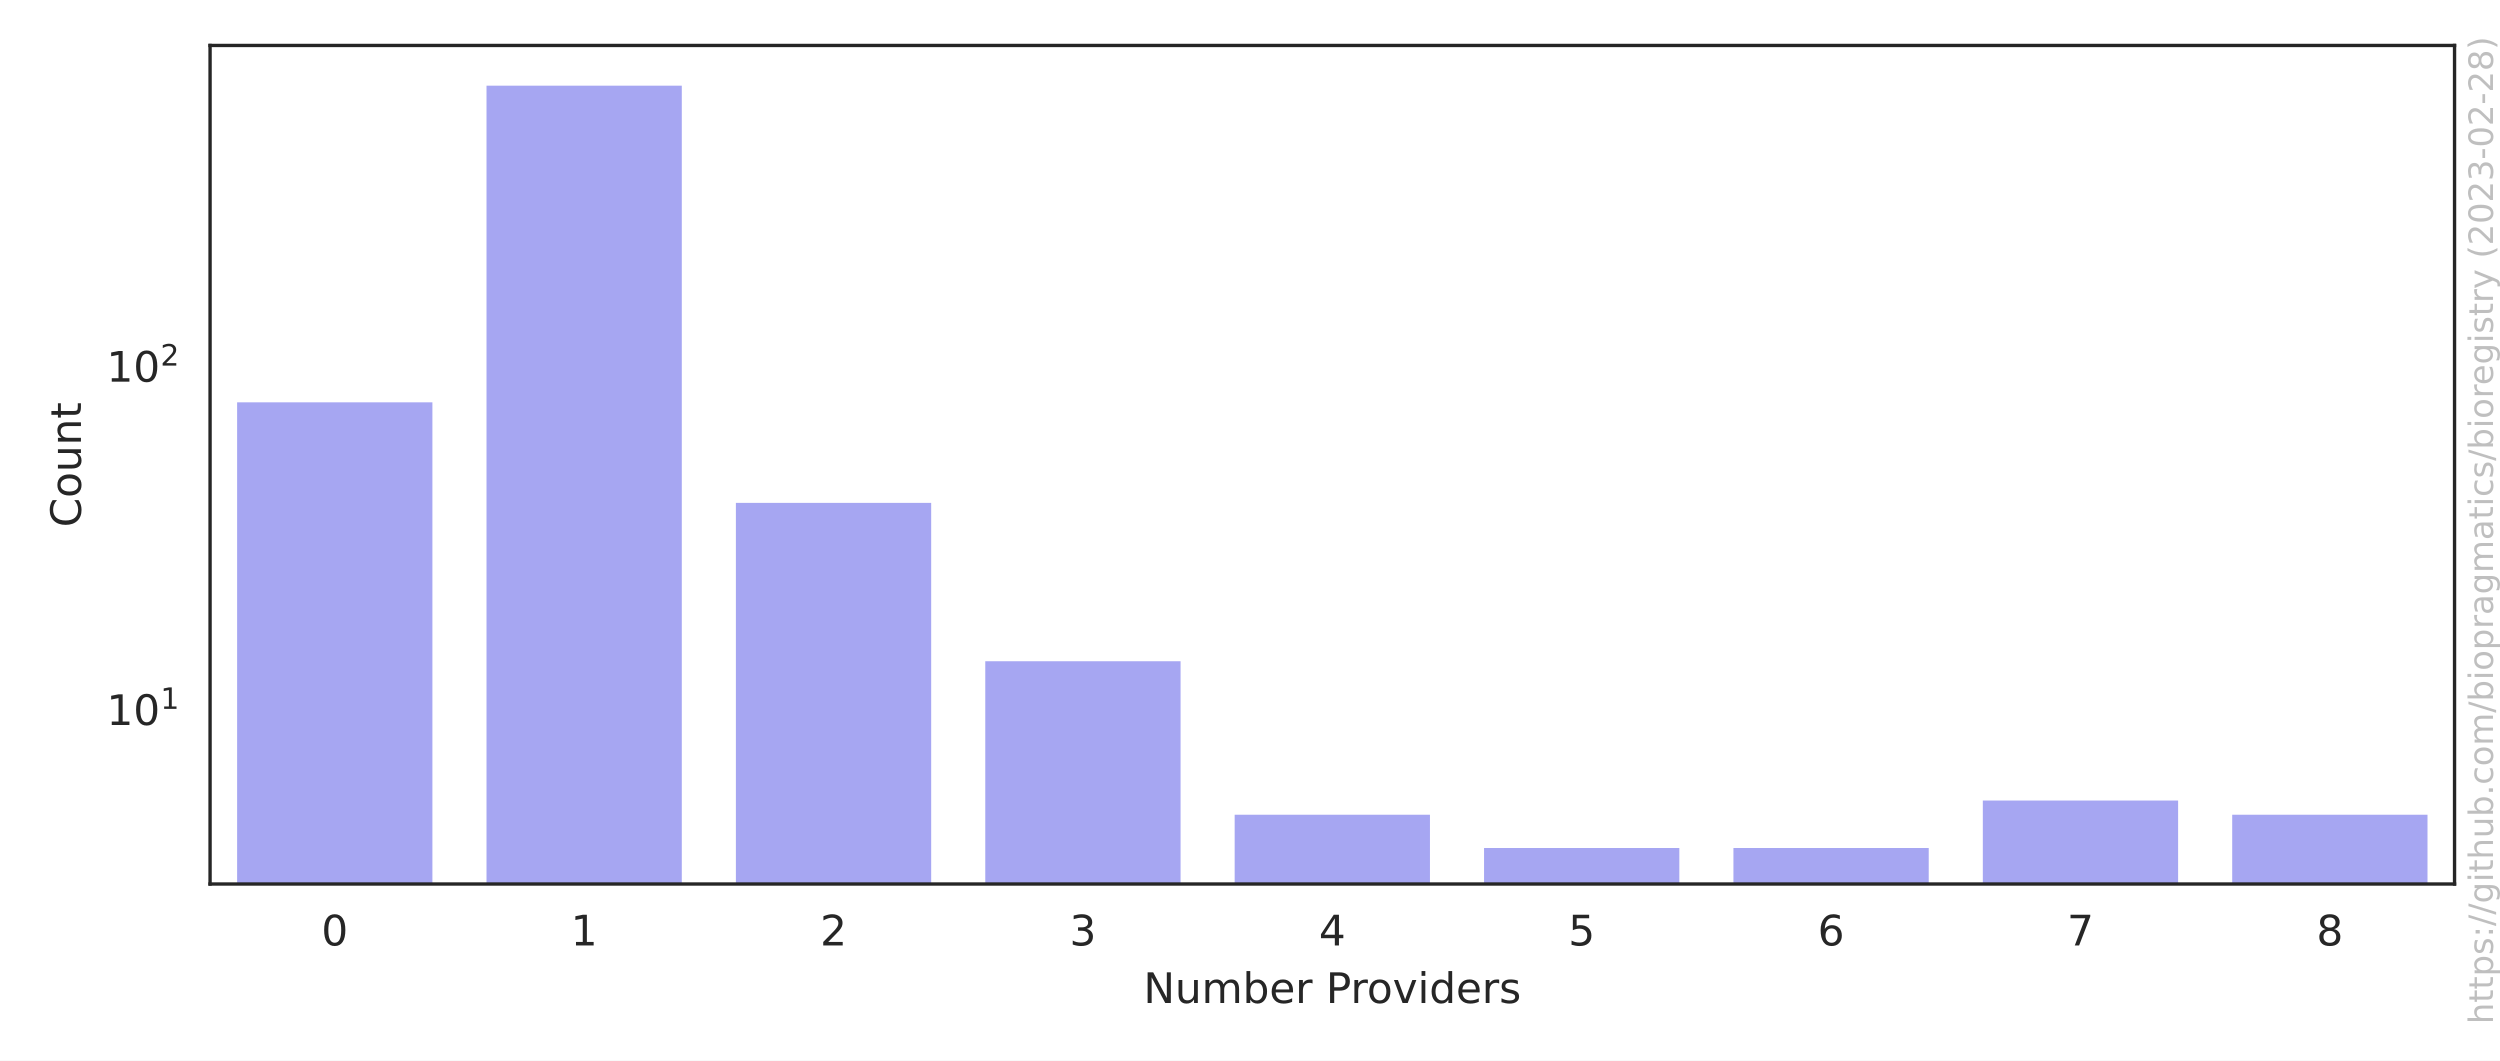
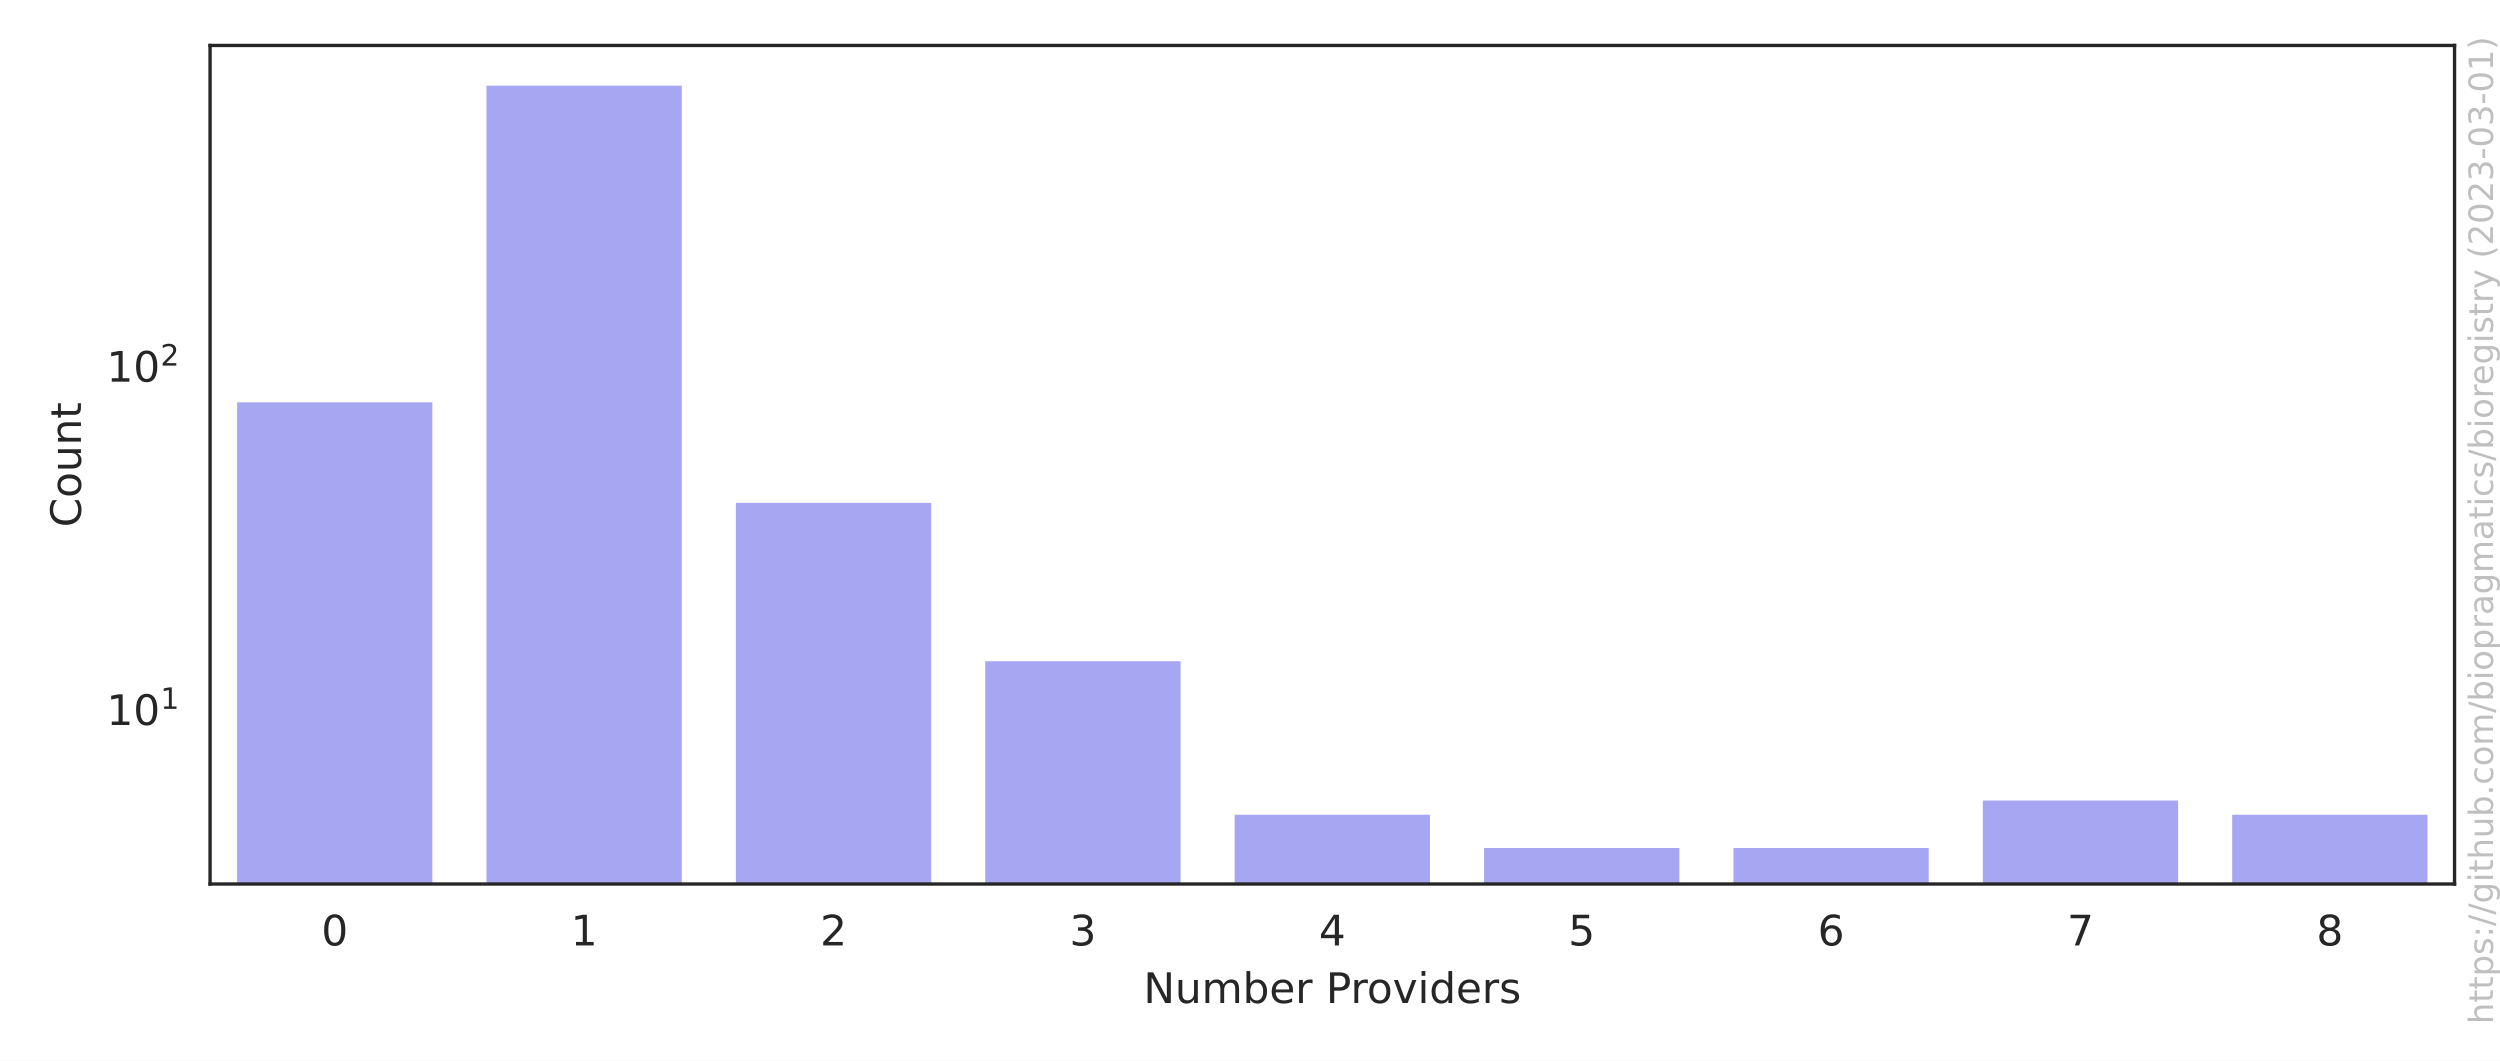
<svg xmlns="http://www.w3.org/2000/svg" xmlns:xlink="http://www.w3.org/1999/xlink" width="594pt" height="252pt" viewBox="0 0 594 252" version="1.1">
  <defs>
    <style type="text/css">*{stroke-linejoin: round; stroke-linecap: butt}</style>
  </defs>
  <g id="figure_1">
    <g id="patch_1">
      <path d="M 0 252  L 594 252  L 594 0  L 0 0  z " style="fill: #ffffff" />
    </g>
    <g id="axes_1">
      <g id="patch_2">
        <path d="M 49.913 210.04  L 583.2 210.04  L 583.2 10.8  L 49.913 10.8  z " style="fill: #ffffff" />
      </g>
      <g id="matplotlib.axis_1">
        <g id="xtick_1">
          <g id="text_1">
            <g style="fill: #262626" transform="translate(76.35851 224.6384) scale(0.1 -0.1)">
              <defs>
                <path id="DejaVuSans-30" d="M 2034 4250  Q 1547 4250 1301 3770  Q 1056 3291 1056 2328  Q 1056 1369 1301 889  Q 1547 409 2034 409  Q 2525 409 2770 889  Q 3016 1369 3016 2328  Q 3016 3291 2770 3770  Q 2525 4250 2034 4250  z M 2034 4750  Q 2819 4750 3233 4129  Q 3647 3509 3647 2328  Q 3647 1150 3233 529  Q 2819 -91 2034 -91  Q 1250 -91 836 529  Q 422 1150 422 2328  Q 422 3509 836 4129  Q 1250 4750 2034 4750  z " transform="scale(0.015625)" />
              </defs>
              <use xlink:href="#DejaVuSans-30" />
            </g>
          </g>
        </g>
        <g id="xtick_2">
          <g id="text_2">
            <g style="fill: #262626" transform="translate(135.6127 224.6384) scale(0.1 -0.1)">
              <defs>
                <path id="DejaVuSans-31" d="M 794 531  L 1825 531  L 1825 4091  L 703 3866  L 703 4441  L 1819 4666  L 2450 4666  L 2450 531  L 3481 531  L 3481 0  L 794 0  L 794 531  z " transform="scale(0.015625)" />
              </defs>
              <use xlink:href="#DejaVuSans-31" />
            </g>
          </g>
        </g>
        <g id="xtick_3">
          <g id="text_3">
            <g style="fill: #262626" transform="translate(194.8668 224.6384) scale(0.1 -0.1)">
              <defs>
                <path id="DejaVuSans-32" d="M 1228 531  L 3431 531  L 3431 0  L 469 0  L 469 531  Q 828 903 1448 1529  Q 2069 2156 2228 2338  Q 2531 2678 2651 2914  Q 2772 3150 2772 3378  Q 2772 3750 2511 3984  Q 2250 4219 1831 4219  Q 1534 4219 1204 4116  Q 875 4013 500 3803  L 500 4441  Q 881 4594 1212 4672  Q 1544 4750 1819 4750  Q 2544 4750 2975 4387  Q 3406 4025 3406 3419  Q 3406 3131 3298 2873  Q 3191 2616 2906 2266  Q 2828 2175 2409 1742  Q 1991 1309 1228 531  z " transform="scale(0.015625)" />
              </defs>
              <use xlink:href="#DejaVuSans-32" />
            </g>
          </g>
        </g>
        <g id="xtick_4">
          <g id="text_4">
            <g style="fill: #262626" transform="translate(254.1209 224.6384) scale(0.1 -0.1)">
              <defs>
                <path id="DejaVuSans-33" d="M 2597 2516  Q 3050 2419 3304 2112  Q 3559 1806 3559 1356  Q 3559 666 3084 287  Q 2609 -91 1734 -91  Q 1441 -91 1130 -33  Q 819 25 488 141  L 488 750  Q 750 597 1062 519  Q 1375 441 1716 441  Q 2309 441 2620 675  Q 2931 909 2931 1356  Q 2931 1769 2642 2001  Q 2353 2234 1838 2234  L 1294 2234  L 1294 2753  L 1863 2753  Q 2328 2753 2575 2939  Q 2822 3125 2822 3475  Q 2822 3834 2567 4026  Q 2313 4219 1838 4219  Q 1578 4219 1281 4162  Q 984 4106 628 3988  L 628 4550  Q 988 4650 1302 4700  Q 1616 4750 1894 4750  Q 2613 4750 3031 4423  Q 3450 4097 3450 3541  Q 3450 3153 3228 2886  Q 3006 2619 2597 2516  z " transform="scale(0.015625)" />
              </defs>
              <use xlink:href="#DejaVuSans-33" />
            </g>
          </g>
        </g>
        <g id="xtick_5">
          <g id="text_5">
            <g style="fill: #262626" transform="translate(313.3751 224.6384) scale(0.1 -0.1)">
              <defs>
                <path id="DejaVuSans-34" d="M 2419 4116  L 825 1625  L 2419 1625  L 2419 4116  z M 2253 4666  L 3047 4666  L 3047 1625  L 3713 1625  L 3713 1100  L 3047 1100  L 3047 0  L 2419 0  L 2419 1100  L 313 1100  L 313 1709  L 2253 4666  z " transform="scale(0.015625)" />
              </defs>
              <use xlink:href="#DejaVuSans-34" />
            </g>
          </g>
        </g>
        <g id="xtick_6">
          <g id="text_6">
            <g style="fill: #262626" transform="translate(372.6292 224.6384) scale(0.1 -0.1)">
              <defs>
                <path id="DejaVuSans-35" d="M 691 4666  L 3169 4666  L 3169 4134  L 1269 4134  L 1269 2991  Q 1406 3038 1543 3061  Q 1681 3084 1819 3084  Q 2600 3084 3056 2656  Q 3513 2228 3513 1497  Q 3513 744 3044 326  Q 2575 -91 1722 -91  Q 1428 -91 1123 -41  Q 819 9 494 109  L 494 744  Q 775 591 1075 516  Q 1375 441 1709 441  Q 2250 441 2565 725  Q 2881 1009 2881 1497  Q 2881 1984 2565 2268  Q 2250 2553 1709 2553  Q 1456 2553 1204 2497  Q 953 2441 691 2322  L 691 4666  z " transform="scale(0.015625)" />
              </defs>
              <use xlink:href="#DejaVuSans-35" />
            </g>
          </g>
        </g>
        <g id="xtick_7">
          <g id="text_7">
            <g style="fill: #262626" transform="translate(431.8834 224.6384) scale(0.1 -0.1)">
              <defs>
                <path id="DejaVuSans-36" d="M 2113 2584  Q 1688 2584 1439 2293  Q 1191 2003 1191 1497  Q 1191 994 1439 701  Q 1688 409 2113 409  Q 2538 409 2786 701  Q 3034 994 3034 1497  Q 3034 2003 2786 2293  Q 2538 2584 2113 2584  z M 3366 4563  L 3366 3988  Q 3128 4100 2886 4159  Q 2644 4219 2406 4219  Q 1781 4219 1451 3797  Q 1122 3375 1075 2522  Q 1259 2794 1537 2939  Q 1816 3084 2150 3084  Q 2853 3084 3261 2657  Q 3669 2231 3669 1497  Q 3669 778 3244 343  Q 2819 -91 2113 -91  Q 1303 -91 875 529  Q 447 1150 447 2328  Q 447 3434 972 4092  Q 1497 4750 2381 4750  Q 2619 4750 2861 4703  Q 3103 4656 3366 4563  z " transform="scale(0.015625)" />
              </defs>
              <use xlink:href="#DejaVuSans-36" />
            </g>
          </g>
        </g>
        <g id="xtick_8">
          <g id="text_8">
            <g style="fill: #262626" transform="translate(491.1375 224.6384) scale(0.1 -0.1)">
              <defs>
                <path id="DejaVuSans-37" d="M 525 4666  L 3525 4666  L 3525 4397  L 1831 0  L 1172 0  L 2766 4134  L 525 4134  L 525 4666  z " transform="scale(0.015625)" />
              </defs>
              <use xlink:href="#DejaVuSans-37" />
            </g>
          </g>
        </g>
        <g id="xtick_9">
          <g id="text_9">
            <g style="fill: #262626" transform="translate(550.3917 224.6384) scale(0.1 -0.1)">
              <defs>
                <path id="DejaVuSans-38" d="M 2034 2216  Q 1584 2216 1326 1975  Q 1069 1734 1069 1313  Q 1069 891 1326 650  Q 1584 409 2034 409  Q 2484 409 2743 651  Q 3003 894 3003 1313  Q 3003 1734 2745 1975  Q 2488 2216 2034 2216  z M 1403 2484  Q 997 2584 770 2862  Q 544 3141 544 3541  Q 544 4100 942 4425  Q 1341 4750 2034 4750  Q 2731 4750 3128 4425  Q 3525 4100 3525 3541  Q 3525 3141 3298 2862  Q 3072 2584 2669 2484  Q 3125 2378 3379 2068  Q 3634 1759 3634 1313  Q 3634 634 3220 271  Q 2806 -91 2034 -91  Q 1263 -91 848 271  Q 434 634 434 1313  Q 434 1759 690 2068  Q 947 2378 1403 2484  z M 1172 3481  Q 1172 3119 1398 2916  Q 1625 2713 2034 2713  Q 2441 2713 2670 2916  Q 2900 3119 2900 3481  Q 2900 3844 2670 4047  Q 2441 4250 2034 4250  Q 1625 4250 1398 4047  Q 1172 3844 1172 3481  z " transform="scale(0.015625)" />
              </defs>
              <use xlink:href="#DejaVuSans-38" />
            </g>
          </g>
        </g>
        <g id="text_10">
          <g style="fill: #262626" transform="translate(271.6923 238.3166) scale(0.1 -0.1)">
            <defs>
              <path id="DejaVuSans-4e" d="M 628 4666  L 1478 4666  L 3547 763  L 3547 4666  L 4159 4666  L 4159 0  L 3309 0  L 1241 3903  L 1241 0  L 628 0  L 628 4666  z " transform="scale(0.015625)" />
              <path id="DejaVuSans-75" d="M 544 1381  L 544 3500  L 1119 3500  L 1119 1403  Q 1119 906 1312 657  Q 1506 409 1894 409  Q 2359 409 2629 706  Q 2900 1003 2900 1516  L 2900 3500  L 3475 3500  L 3475 0  L 2900 0  L 2900 538  Q 2691 219 2414 64  Q 2138 -91 1772 -91  Q 1169 -91 856 284  Q 544 659 544 1381  z M 1991 3584  L 1991 3584  z " transform="scale(0.015625)" />
              <path id="DejaVuSans-6d" d="M 3328 2828  Q 3544 3216 3844 3400  Q 4144 3584 4550 3584  Q 5097 3584 5394 3201  Q 5691 2819 5691 2113  L 5691 0  L 5113 0  L 5113 2094  Q 5113 2597 4934 2840  Q 4756 3084 4391 3084  Q 3944 3084 3684 2787  Q 3425 2491 3425 1978  L 3425 0  L 2847 0  L 2847 2094  Q 2847 2600 2669 2842  Q 2491 3084 2119 3084  Q 1678 3084 1418 2786  Q 1159 2488 1159 1978  L 1159 0  L 581 0  L 581 3500  L 1159 3500  L 1159 2956  Q 1356 3278 1631 3431  Q 1906 3584 2284 3584  Q 2666 3584 2933 3390  Q 3200 3197 3328 2828  z " transform="scale(0.015625)" />
              <path id="DejaVuSans-62" d="M 3116 1747  Q 3116 2381 2855 2742  Q 2594 3103 2138 3103  Q 1681 3103 1420 2742  Q 1159 2381 1159 1747  Q 1159 1113 1420 752  Q 1681 391 2138 391  Q 2594 391 2855 752  Q 3116 1113 3116 1747  z M 1159 2969  Q 1341 3281 1617 3432  Q 1894 3584 2278 3584  Q 2916 3584 3314 3078  Q 3713 2572 3713 1747  Q 3713 922 3314 415  Q 2916 -91 2278 -91  Q 1894 -91 1617 61  Q 1341 213 1159 525  L 1159 0  L 581 0  L 581 4863  L 1159 4863  L 1159 2969  z " transform="scale(0.015625)" />
              <path id="DejaVuSans-65" d="M 3597 1894  L 3597 1613  L 953 1613  Q 991 1019 1311 708  Q 1631 397 2203 397  Q 2534 397 2845 478  Q 3156 559 3463 722  L 3463 178  Q 3153 47 2828 -22  Q 2503 -91 2169 -91  Q 1331 -91 842 396  Q 353 884 353 1716  Q 353 2575 817 3079  Q 1281 3584 2069 3584  Q 2775 3584 3186 3129  Q 3597 2675 3597 1894  z M 3022 2063  Q 3016 2534 2758 2815  Q 2500 3097 2075 3097  Q 1594 3097 1305 2825  Q 1016 2553 972 2059  L 3022 2063  z " transform="scale(0.015625)" />
              <path id="DejaVuSans-72" d="M 2631 2963  Q 2534 3019 2420 3045  Q 2306 3072 2169 3072  Q 1681 3072 1420 2755  Q 1159 2438 1159 1844  L 1159 0  L 581 0  L 581 3500  L 1159 3500  L 1159 2956  Q 1341 3275 1631 3429  Q 1922 3584 2338 3584  Q 2397 3584 2469 3576  Q 2541 3569 2628 3553  L 2631 2963  z " transform="scale(0.015625)" />
              <path id="DejaVuSans-20" transform="scale(0.015625)" />
              <path id="DejaVuSans-50" d="M 1259 4147  L 1259 2394  L 2053 2394  Q 2494 2394 2734 2622  Q 2975 2850 2975 3272  Q 2975 3691 2734 3919  Q 2494 4147 2053 4147  L 1259 4147  z M 628 4666  L 2053 4666  Q 2838 4666 3239 4311  Q 3641 3956 3641 3272  Q 3641 2581 3239 2228  Q 2838 1875 2053 1875  L 1259 1875  L 1259 0  L 628 0  L 628 4666  z " transform="scale(0.015625)" />
              <path id="DejaVuSans-6f" d="M 1959 3097  Q 1497 3097 1228 2736  Q 959 2375 959 1747  Q 959 1119 1226 758  Q 1494 397 1959 397  Q 2419 397 2687 759  Q 2956 1122 2956 1747  Q 2956 2369 2687 2733  Q 2419 3097 1959 3097  z M 1959 3584  Q 2709 3584 3137 3096  Q 3566 2609 3566 1747  Q 3566 888 3137 398  Q 2709 -91 1959 -91  Q 1206 -91 779 398  Q 353 888 353 1747  Q 353 2609 779 3096  Q 1206 3584 1959 3584  z " transform="scale(0.015625)" />
              <path id="DejaVuSans-76" d="M 191 3500  L 800 3500  L 1894 563  L 2988 3500  L 3597 3500  L 2284 0  L 1503 0  L 191 3500  z " transform="scale(0.015625)" />
              <path id="DejaVuSans-69" d="M 603 3500  L 1178 3500  L 1178 0  L 603 0  L 603 3500  z M 603 4863  L 1178 4863  L 1178 4134  L 603 4134  L 603 4863  z " transform="scale(0.015625)" />
              <path id="DejaVuSans-64" d="M 2906 2969  L 2906 4863  L 3481 4863  L 3481 0  L 2906 0  L 2906 525  Q 2725 213 2448 61  Q 2172 -91 1784 -91  Q 1150 -91 751 415  Q 353 922 353 1747  Q 353 2572 751 3078  Q 1150 3584 1784 3584  Q 2172 3584 2448 3432  Q 2725 3281 2906 2969  z M 947 1747  Q 947 1113 1208 752  Q 1469 391 1925 391  Q 2381 391 2643 752  Q 2906 1113 2906 1747  Q 2906 2381 2643 2742  Q 2381 3103 1925 3103  Q 1469 3103 1208 2742  Q 947 2381 947 1747  z " transform="scale(0.015625)" />
              <path id="DejaVuSans-73" d="M 2834 3397  L 2834 2853  Q 2591 2978 2328 3040  Q 2066 3103 1784 3103  Q 1356 3103 1142 2972  Q 928 2841 928 2578  Q 928 2378 1081 2264  Q 1234 2150 1697 2047  L 1894 2003  Q 2506 1872 2764 1633  Q 3022 1394 3022 966  Q 3022 478 2636 193  Q 2250 -91 1575 -91  Q 1294 -91 989 -36  Q 684 19 347 128  L 347 722  Q 666 556 975 473  Q 1284 391 1588 391  Q 1994 391 2212 530  Q 2431 669 2431 922  Q 2431 1156 2273 1281  Q 2116 1406 1581 1522  L 1381 1569  Q 847 1681 609 1914  Q 372 2147 372 2553  Q 372 3047 722 3315  Q 1072 3584 1716 3584  Q 2034 3584 2315 3537  Q 2597 3491 2834 3397  z " transform="scale(0.015625)" />
            </defs>
            <use xlink:href="#DejaVuSans-4e" />
            <use xlink:href="#DejaVuSans-75" x="74.805" />
            <use xlink:href="#DejaVuSans-6d" x="138.184" />
            <use xlink:href="#DejaVuSans-62" x="235.596" />
            <use xlink:href="#DejaVuSans-65" x="299.072" />
            <use xlink:href="#DejaVuSans-72" x="360.596" />
            <use xlink:href="#DejaVuSans-20" x="401.709" />
            <use xlink:href="#DejaVuSans-50" x="433.496" />
            <use xlink:href="#DejaVuSans-72" x="492.049" />
            <use xlink:href="#DejaVuSans-6f" x="530.912" />
            <use xlink:href="#DejaVuSans-76" x="592.094" />
            <use xlink:href="#DejaVuSans-69" x="651.273" />
            <use xlink:href="#DejaVuSans-64" x="679.057" />
            <use xlink:href="#DejaVuSans-65" x="742.533" />
            <use xlink:href="#DejaVuSans-72" x="804.057" />
            <use xlink:href="#DejaVuSans-73" x="845.17" />
          </g>
        </g>
      </g>
      <g id="matplotlib.axis_2">
        <g id="ytick_1">
          <g id="text_11">
            <g style="fill: #262626" transform="translate(25.31268 172.3265) scale(0.1 -0.1)">
              <use xlink:href="#DejaVuSans-31" transform="translate(0 0.684375)" />
              <use xlink:href="#DejaVuSans-30" transform="translate(63.62305 0.684375)" />
              <use xlink:href="#DejaVuSans-31" transform="translate(128.2031 38.96563) scale(0.7)" />
            </g>
          </g>
        </g>
        <g id="ytick_2">
          <g id="text_12">
            <g style="fill: #262626" transform="translate(25.31268 90.76564) scale(0.1 -0.1)">
              <use xlink:href="#DejaVuSans-31" transform="translate(0 0.765625)" />
              <use xlink:href="#DejaVuSans-30" transform="translate(63.62305 0.765625)" />
              <use xlink:href="#DejaVuSans-32" transform="translate(128.2031 39.04688) scale(0.7)" />
            </g>
          </g>
        </g>
        <g id="ytick_3" />
        <g id="ytick_4" />
        <g id="ytick_5" />
        <g id="ytick_6" />
        <g id="ytick_7" />
        <g id="ytick_8" />
        <g id="ytick_9" />
        <g id="ytick_10" />
        <g id="ytick_11" />
        <g id="ytick_12" />
        <g id="ytick_13" />
        <g id="ytick_14" />
        <g id="ytick_15" />
        <g id="ytick_16" />
        <g id="ytick_17" />
        <g id="ytick_18" />
        <g id="ytick_19" />
        <g id="ytick_20" />
        <g id="ytick_21" />
        <g id="ytick_22" />
        <g id="ytick_23" />
        <g id="text_13">
          <g style="fill: #262626" transform="translate(19.233 125.2684) rotate(-90) scale(0.1 -0.1)">
            <defs>
              <path id="DejaVuSans-43" d="M 4122 4306  L 4122 3641  Q 3803 3938 3442 4084  Q 3081 4231 2675 4231  Q 1875 4231 1450 3742  Q 1025 3253 1025 2328  Q 1025 1406 1450 917  Q 1875 428 2675 428  Q 3081 428 3442 575  Q 3803 722 4122 1019  L 4122 359  Q 3791 134 3420 21  Q 3050 -91 2638 -91  Q 1578 -91 968 557  Q 359 1206 359 2328  Q 359 3453 968 4101  Q 1578 4750 2638 4750  Q 3056 4750 3426 4639  Q 3797 4528 4122 4306  z " transform="scale(0.015625)" />
              <path id="DejaVuSans-6e" d="M 3513 2113  L 3513 0  L 2938 0  L 2938 2094  Q 2938 2591 2744 2837  Q 2550 3084 2163 3084  Q 1697 3084 1428 2787  Q 1159 2491 1159 1978  L 1159 0  L 581 0  L 581 3500  L 1159 3500  L 1159 2956  Q 1366 3272 1645 3428  Q 1925 3584 2291 3584  Q 2894 3584 3203 3211  Q 3513 2838 3513 2113  z " transform="scale(0.015625)" />
              <path id="DejaVuSans-74" d="M 1172 4494  L 1172 3500  L 2356 3500  L 2356 3053  L 1172 3053  L 1172 1153  Q 1172 725 1289 603  Q 1406 481 1766 481  L 2356 481  L 2356 0  L 1766 0  Q 1100 0 847 248  Q 594 497 594 1153  L 594 3053  L 172 3053  L 172 3500  L 594 3500  L 594 4494  L 1172 4494  z " transform="scale(0.015625)" />
            </defs>
            <use xlink:href="#DejaVuSans-43" />
            <use xlink:href="#DejaVuSans-6f" x="69.824" />
            <use xlink:href="#DejaVuSans-75" x="131.006" />
            <use xlink:href="#DejaVuSans-6e" x="194.385" />
            <use xlink:href="#DejaVuSans-74" x="257.764" />
          </g>
        </g>
      </g>
      <g id="patch_3">
        <path d="M 55.838 81810.967  L 103.241 81810.967  L 103.241 95.093  L 55.838 95.093  z " clip-path="url(#p84426c0476)" style="fill: #2020df; opacity: 0.4; stroke: #ffffff; stroke-linejoin: miter" />
      </g>
      <g id="patch_4">
        <path d="M 115.092 81810.967  L 162.496 81810.967  L 162.496 19.856  L 115.092 19.856  z " clip-path="url(#p84426c0476)" style="fill: #2020df; opacity: 0.4; stroke: #ffffff; stroke-linejoin: miter" />
      </g>
      <g id="patch_5">
        <path d="M 174.346 81810.967  L 221.75 81810.967  L 221.75 118.983  L 174.346 118.983  z " clip-path="url(#p84426c0476)" style="fill: #2020df; opacity: 0.4; stroke: #ffffff; stroke-linejoin: miter" />
      </g>
      <g id="patch_6">
        <path d="M 233.601 81810.967  L 281.004 81810.967  L 281.004 156.609  L 233.601 156.609  z " clip-path="url(#p84426c0476)" style="fill: #2020df; opacity: 0.4; stroke: #ffffff; stroke-linejoin: miter" />
      </g>
      <g id="patch_7">
        <path d="M 292.855 81810.967  L 340.258 81810.967  L 340.258 193.08  L 292.855 193.08  z " clip-path="url(#p84426c0476)" style="fill: #2020df; opacity: 0.4; stroke: #ffffff; stroke-linejoin: miter" />
      </g>
      <g id="patch_8">
        <path d="M 352.109 81810.967  L 399.512 81810.967  L 399.512 200.984  L 352.109 200.984  z " clip-path="url(#p84426c0476)" style="fill: #2020df; opacity: 0.4; stroke: #ffffff; stroke-linejoin: miter" />
      </g>
      <g id="patch_9">
        <path d="M 411.363 81810.967  L 458.766 81810.967  L 458.766 200.984  L 411.363 200.984  z " clip-path="url(#p84426c0476)" style="fill: #2020df; opacity: 0.4; stroke: #ffffff; stroke-linejoin: miter" />
      </g>
      <g id="patch_10">
        <path d="M 470.617 81810.967  L 518.02 81810.967  L 518.02 189.704  L 470.617 189.704  z " clip-path="url(#p84426c0476)" style="fill: #2020df; opacity: 0.4; stroke: #ffffff; stroke-linejoin: miter" />
      </g>
      <g id="patch_11">
        <path d="M 529.871 81810.967  L 577.275 81810.967  L 577.275 193.08  L 529.871 193.08  z " clip-path="url(#p84426c0476)" style="fill: #2020df; opacity: 0.4; stroke: #ffffff; stroke-linejoin: miter" />
      </g>
      <g id="patch_12">
        <path d="M 49.913 210.04  L 49.913 10.8  " style="fill: none; stroke: #262626; stroke-width: 0.8; stroke-linejoin: miter; stroke-linecap: square" />
      </g>
      <g id="patch_13">
        <path d="M 583.2 210.04  L 583.2 10.8  " style="fill: none; stroke: #262626; stroke-width: 0.8; stroke-linejoin: miter; stroke-linecap: square" />
      </g>
      <g id="patch_14">
        <path d="M 49.913 210.04  L 583.2 210.04  " style="fill: none; stroke: #262626; stroke-width: 0.8; stroke-linejoin: miter; stroke-linecap: square" />
      </g>
      <g id="patch_15">
        <path d="M 49.913 10.8  L 583.2 10.8  " style="fill: none; stroke: #262626; stroke-width: 0.8; stroke-linejoin: miter; stroke-linecap: square" />
      </g>
    </g>
    <g id="text_14">
      <g style="fill: #808080; opacity: 0.5" transform="translate(592.3362 243.3237) rotate(-90) scale(0.08 -0.08)">
        <defs>
          <path id="DejaVuSans-68" d="M 3513 2113  L 3513 0  L 2938 0  L 2938 2094  Q 2938 2591 2744 2837  Q 2550 3084 2163 3084  Q 1697 3084 1428 2787  Q 1159 2491 1159 1978  L 1159 0  L 581 0  L 581 4863  L 1159 4863  L 1159 2956  Q 1366 3272 1645 3428  Q 1925 3584 2291 3584  Q 2894 3584 3203 3211  Q 3513 2838 3513 2113  z " transform="scale(0.015625)" />
          <path id="DejaVuSans-70" d="M 1159 525  L 1159 -1331  L 581 -1331  L 581 3500  L 1159 3500  L 1159 2969  Q 1341 3281 1617 3432  Q 1894 3584 2278 3584  Q 2916 3584 3314 3078  Q 3713 2572 3713 1747  Q 3713 922 3314 415  Q 2916 -91 2278 -91  Q 1894 -91 1617 61  Q 1341 213 1159 525  z M 3116 1747  Q 3116 2381 2855 2742  Q 2594 3103 2138 3103  Q 1681 3103 1420 2742  Q 1159 2381 1159 1747  Q 1159 1113 1420 752  Q 1681 391 2138 391  Q 2594 391 2855 752  Q 3116 1113 3116 1747  z " transform="scale(0.015625)" />
          <path id="DejaVuSans-3a" d="M 750 794  L 1409 794  L 1409 0  L 750 0  L 750 794  z M 750 3309  L 1409 3309  L 1409 2516  L 750 2516  L 750 3309  z " transform="scale(0.015625)" />
          <path id="DejaVuSans-2f" d="M 1625 4666  L 2156 4666  L 531 -594  L 0 -594  L 1625 4666  z " transform="scale(0.015625)" />
          <path id="DejaVuSans-67" d="M 2906 1791  Q 2906 2416 2648 2759  Q 2391 3103 1925 3103  Q 1463 3103 1205 2759  Q 947 2416 947 1791  Q 947 1169 1205 825  Q 1463 481 1925 481  Q 2391 481 2648 825  Q 2906 1169 2906 1791  z M 3481 434  Q 3481 -459 3084 -895  Q 2688 -1331 1869 -1331  Q 1566 -1331 1297 -1286  Q 1028 -1241 775 -1147  L 775 -588  Q 1028 -725 1275 -790  Q 1522 -856 1778 -856  Q 2344 -856 2625 -561  Q 2906 -266 2906 331  L 2906 616  Q 2728 306 2450 153  Q 2172 0 1784 0  Q 1141 0 747 490  Q 353 981 353 1791  Q 353 2603 747 3093  Q 1141 3584 1784 3584  Q 2172 3584 2450 3431  Q 2728 3278 2906 2969  L 2906 3500  L 3481 3500  L 3481 434  z " transform="scale(0.015625)" />
          <path id="DejaVuSans-2e" d="M 684 794  L 1344 794  L 1344 0  L 684 0  L 684 794  z " transform="scale(0.015625)" />
          <path id="DejaVuSans-63" d="M 3122 3366  L 3122 2828  Q 2878 2963 2633 3030  Q 2388 3097 2138 3097  Q 1578 3097 1268 2742  Q 959 2388 959 1747  Q 959 1106 1268 751  Q 1578 397 2138 397  Q 2388 397 2633 464  Q 2878 531 3122 666  L 3122 134  Q 2881 22 2623 -34  Q 2366 -91 2075 -91  Q 1284 -91 818 406  Q 353 903 353 1747  Q 353 2603 823 3093  Q 1294 3584 2113 3584  Q 2378 3584 2631 3529  Q 2884 3475 3122 3366  z " transform="scale(0.015625)" />
          <path id="DejaVuSans-61" d="M 2194 1759  Q 1497 1759 1228 1600  Q 959 1441 959 1056  Q 959 750 1161 570  Q 1363 391 1709 391  Q 2188 391 2477 730  Q 2766 1069 2766 1631  L 2766 1759  L 2194 1759  z M 3341 1997  L 3341 0  L 2766 0  L 2766 531  Q 2569 213 2275 61  Q 1981 -91 1556 -91  Q 1019 -91 701 211  Q 384 513 384 1019  Q 384 1609 779 1909  Q 1175 2209 1959 2209  L 2766 2209  L 2766 2266  Q 2766 2663 2505 2880  Q 2244 3097 1772 3097  Q 1472 3097 1187 3025  Q 903 2953 641 2809  L 641 3341  Q 956 3463 1253 3523  Q 1550 3584 1831 3584  Q 2591 3584 2966 3190  Q 3341 2797 3341 1997  z " transform="scale(0.015625)" />
          <path id="DejaVuSans-79" d="M 2059 -325  Q 1816 -950 1584 -1140  Q 1353 -1331 966 -1331  L 506 -1331  L 506 -850  L 844 -850  Q 1081 -850 1212 -737  Q 1344 -625 1503 -206  L 1606 56  L 191 3500  L 800 3500  L 1894 763  L 2988 3500  L 3597 3500  L 2059 -325  z " transform="scale(0.015625)" />
          <path id="DejaVuSans-28" d="M 1984 4856  Q 1566 4138 1362 3434  Q 1159 2731 1159 2009  Q 1159 1288 1364 580  Q 1569 -128 1984 -844  L 1484 -844  Q 1016 -109 783 600  Q 550 1309 550 2009  Q 550 2706 781 3412  Q 1013 4119 1484 4856  L 1984 4856  z " transform="scale(0.015625)" />
          <path id="DejaVuSans-2d" d="M 313 2009  L 1997 2009  L 1997 1497  L 313 1497  L 313 2009  z " transform="scale(0.015625)" />
          <path id="DejaVuSans-29" d="M 513 4856  L 1013 4856  Q 1481 4119 1714 3412  Q 1947 2706 1947 2009  Q 1947 1309 1714 600  Q 1481 -109 1013 -844  L 513 -844  Q 928 -128 1133 580  Q 1338 1288 1338 2009  Q 1338 2731 1133 3434  Q 928 4138 513 4856  z " transform="scale(0.015625)" />
        </defs>
        <use xlink:href="#DejaVuSans-68" />
        <use xlink:href="#DejaVuSans-74" x="63.379" />
        <use xlink:href="#DejaVuSans-74" x="102.588" />
        <use xlink:href="#DejaVuSans-70" x="141.797" />
        <use xlink:href="#DejaVuSans-73" x="205.273" />
        <use xlink:href="#DejaVuSans-3a" x="257.373" />
        <use xlink:href="#DejaVuSans-2f" x="291.064" />
        <use xlink:href="#DejaVuSans-2f" x="324.756" />
        <use xlink:href="#DejaVuSans-67" x="358.447" />
        <use xlink:href="#DejaVuSans-69" x="421.924" />
        <use xlink:href="#DejaVuSans-74" x="449.707" />
        <use xlink:href="#DejaVuSans-68" x="488.916" />
        <use xlink:href="#DejaVuSans-75" x="552.295" />
        <use xlink:href="#DejaVuSans-62" x="615.674" />
        <use xlink:href="#DejaVuSans-2e" x="679.15" />
        <use xlink:href="#DejaVuSans-63" x="710.938" />
        <use xlink:href="#DejaVuSans-6f" x="765.918" />
        <use xlink:href="#DejaVuSans-6d" x="827.1" />
        <use xlink:href="#DejaVuSans-2f" x="924.512" />
        <use xlink:href="#DejaVuSans-62" x="958.203" />
        <use xlink:href="#DejaVuSans-69" x="1021.68" />
        <use xlink:href="#DejaVuSans-6f" x="1049.463" />
        <use xlink:href="#DejaVuSans-70" x="1110.645" />
        <use xlink:href="#DejaVuSans-72" x="1174.121" />
        <use xlink:href="#DejaVuSans-61" x="1215.234" />
        <use xlink:href="#DejaVuSans-67" x="1276.514" />
        <use xlink:href="#DejaVuSans-6d" x="1339.99" />
        <use xlink:href="#DejaVuSans-61" x="1437.402" />
        <use xlink:href="#DejaVuSans-74" x="1498.682" />
        <use xlink:href="#DejaVuSans-69" x="1537.891" />
        <use xlink:href="#DejaVuSans-63" x="1565.674" />
        <use xlink:href="#DejaVuSans-73" x="1620.654" />
        <use xlink:href="#DejaVuSans-2f" x="1672.754" />
        <use xlink:href="#DejaVuSans-62" x="1706.445" />
        <use xlink:href="#DejaVuSans-69" x="1769.922" />
        <use xlink:href="#DejaVuSans-6f" x="1797.705" />
        <use xlink:href="#DejaVuSans-72" x="1858.887" />
        <use xlink:href="#DejaVuSans-65" x="1897.75" />
        <use xlink:href="#DejaVuSans-67" x="1959.273" />
        <use xlink:href="#DejaVuSans-69" x="2022.75" />
        <use xlink:href="#DejaVuSans-73" x="2050.533" />
        <use xlink:href="#DejaVuSans-74" x="2102.633" />
        <use xlink:href="#DejaVuSans-72" x="2141.842" />
        <use xlink:href="#DejaVuSans-79" x="2182.955" />
        <use xlink:href="#DejaVuSans-20" x="2242.135" />
        <use xlink:href="#DejaVuSans-28" x="2273.922" />
        <use xlink:href="#DejaVuSans-32" x="2312.936" />
        <use xlink:href="#DejaVuSans-30" x="2376.559" />
        <use xlink:href="#DejaVuSans-32" x="2440.182" />
        <use xlink:href="#DejaVuSans-33" x="2503.805" />
        <use xlink:href="#DejaVuSans-2d" x="2567.428" />
        <use xlink:href="#DejaVuSans-30" x="2603.512" />
-         <use xlink:href="#DejaVuSans-32" x="2667.135" />
+         <use xlink:href="#DejaVuSans-33" x="2667.135" />
        <use xlink:href="#DejaVuSans-2d" x="2730.758" />
-         <use xlink:href="#DejaVuSans-32" x="2766.842" />
-         <use xlink:href="#DejaVuSans-38" x="2830.465" />
+         <use xlink:href="#DejaVuSans-30" x="2766.842" />
+         <use xlink:href="#DejaVuSans-31" x="2830.465" />
        <use xlink:href="#DejaVuSans-29" x="2894.088" />
      </g>
    </g>
  </g>
  <defs>
    <clipPath id="p84426c0476">
      <rect x="49.913" y="10.8" width="533.287" height="199.24" />
    </clipPath>
  </defs>
</svg>
